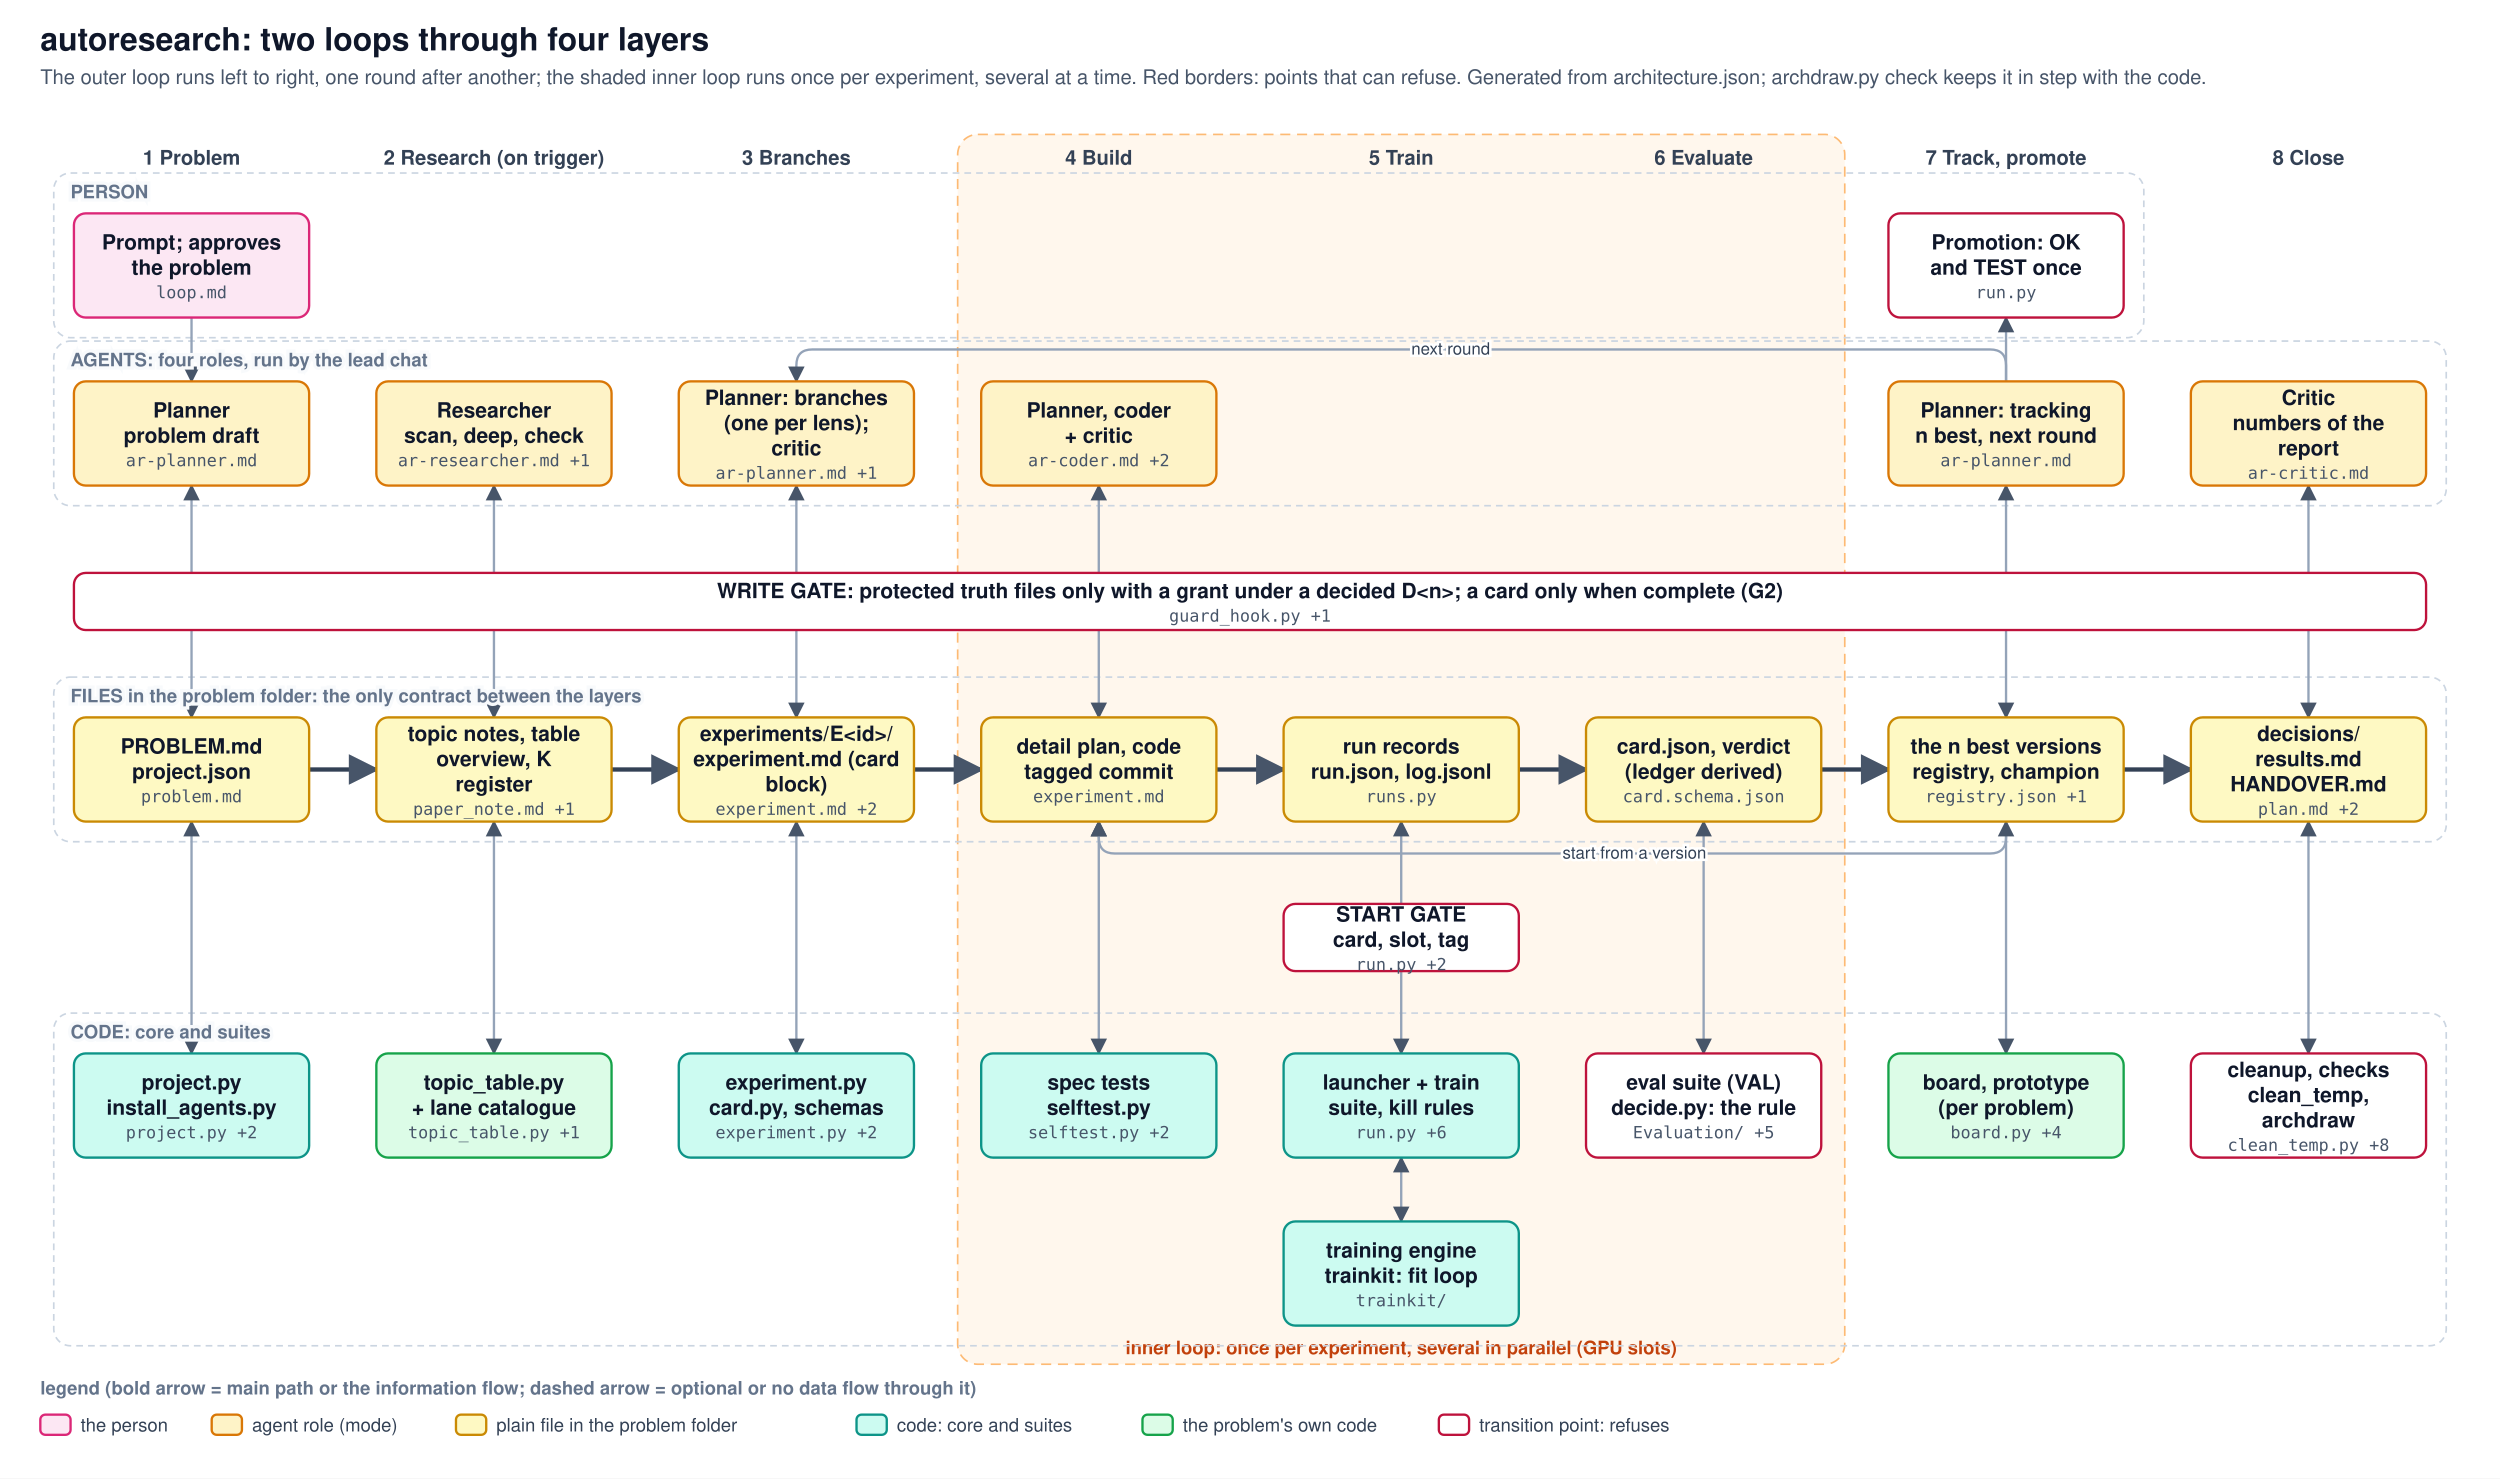
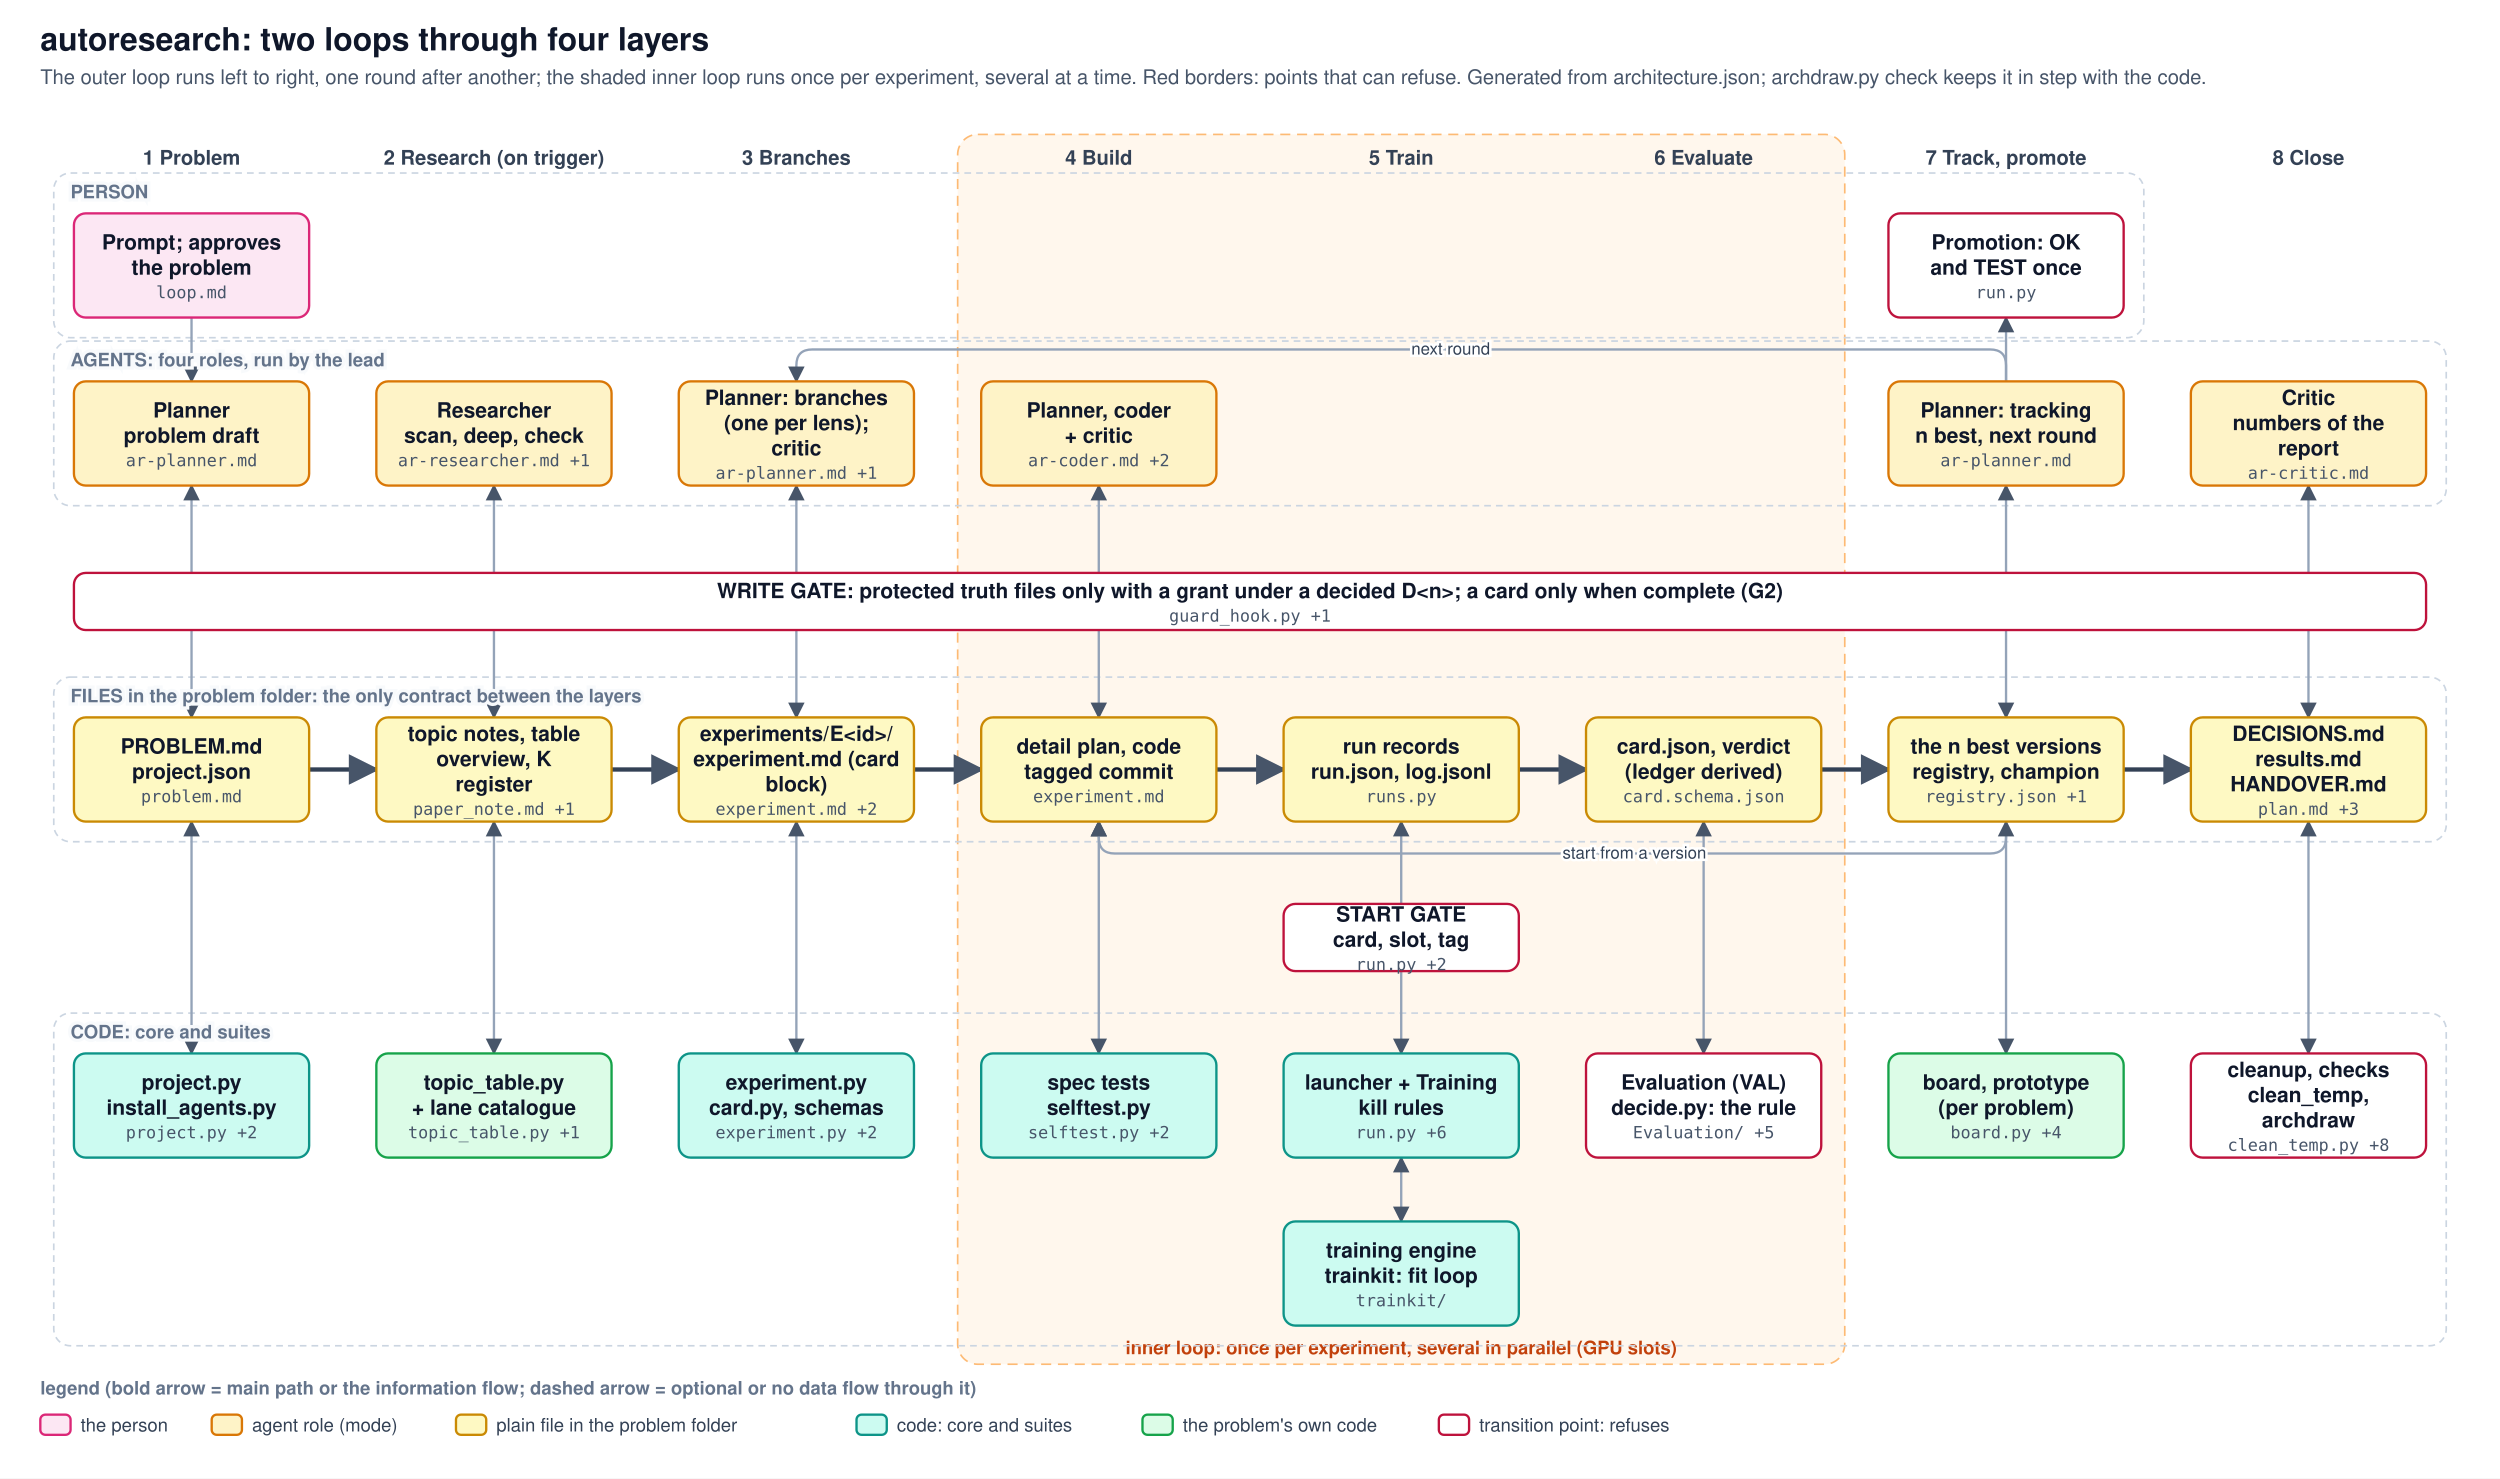
<svg xmlns="http://www.w3.org/2000/svg" viewBox="0 0 1488 880" width="1488" height="880" font-family="Segoe UI, Helvetica, Arial, sans-serif">
  <defs>
    <marker id="ah" viewBox="0 0 10 10" refX="9" refY="5" markerWidth="7" markerHeight="7" orient="auto-start-reverse">
      <path d="M0,0 L10,5 L0,10 z" fill="#475569" />
    </marker>
  </defs>
  <rect width="1488" height="880" fill="#ffffff" />
  <text x="24" y="30" font-size="19" font-weight="700" fill="#0f172a">autoresearch: two loops through four layers</text>
  <text x="24" y="50" font-size="12" fill="#475569">The outer loop runs left to right, one round after another; the shaded inner loop runs once per experiment, several at a time. Red borders: points that can refuse. Generated from architecture.json; archdraw.py check keeps it in step with the code.</text>
  <rect x="570" y="80" width="528" height="732" rx="12" fill="#fff7ed" stroke="#fdba74" stroke-dasharray="6 4" />
  <text x="834.0" y="806" font-size="11" font-weight="600" text-anchor="middle" fill="#c2410c">inner loop: once per experiment, several in parallel (GPU slots)</text>
  <text x="114.0" y="98" font-size="12" font-weight="700" text-anchor="middle" fill="#334155">1 Problem</text>
  <text x="294.0" y="98" font-size="12" font-weight="700" text-anchor="middle" fill="#334155">2 Research (on trigger)</text>
  <text x="474.0" y="98" font-size="12" font-weight="700" text-anchor="middle" fill="#334155">3 Branches</text>
  <text x="654.0" y="98" font-size="12" font-weight="700" text-anchor="middle" fill="#334155">4 Build</text>
  <text x="834.0" y="98" font-size="12" font-weight="700" text-anchor="middle" fill="#334155">5 Train</text>
  <text x="1014.0" y="98" font-size="12" font-weight="700" text-anchor="middle" fill="#334155">6 Evaluate</text>
  <text x="1194.0" y="98" font-size="12" font-weight="700" text-anchor="middle" fill="#334155">7 Track, promote</text>
  <text x="1374.0" y="98" font-size="12" font-weight="700" text-anchor="middle" fill="#334155">8 Close</text>
  <rect x="32.0" y="103.0" width="1244.0" height="98.0" rx="10" fill="none" stroke="#cbd5e1" stroke-dasharray="4 3" />
  <rect x="32.0" y="203.0" width="1424.0" height="98.0" rx="10" fill="none" stroke="#cbd5e1" stroke-dasharray="4 3" />
  <rect x="32.0" y="403.0" width="1424.0" height="98.0" rx="10" fill="none" stroke="#cbd5e1" stroke-dasharray="4 3" />
  <rect x="32.0" y="603.0" width="1424.0" height="198.0" rx="10" fill="none" stroke="#cbd5e1" stroke-dasharray="4 3" />
  <path d="M114.0,189.0 C114.0,208.0 114.0,208.0 114.0,227.0" fill="none" stroke="#94a3b8" stroke-width="1.4" marker-end="url(#ah)" />
  <path d="M114.0,289.0 C114.0,358.0 114.0,358.0 114.0,427.0" fill="none" stroke="#94a3b8" stroke-width="1.4" marker-start="url(#ah)" marker-end="url(#ah)" />
  <path d="M294.0,289.0 C294.0,358.0 294.0,358.0 294.0,427.0" fill="none" stroke="#94a3b8" stroke-width="1.4" marker-start="url(#ah)" marker-end="url(#ah)" />
  <path d="M474.0,289.0 C474.0,358.0 474.0,358.0 474.0,427.0" fill="none" stroke="#94a3b8" stroke-width="1.4" marker-start="url(#ah)" marker-end="url(#ah)" />
  <path d="M654.0,289.0 C654.0,358.0 654.0,358.0 654.0,427.0" fill="none" stroke="#94a3b8" stroke-width="1.4" marker-start="url(#ah)" marker-end="url(#ah)" />
  <path d="M1194.0,289.0 C1194.0,358.0 1194.0,358.0 1194.0,427.0" fill="none" stroke="#94a3b8" stroke-width="1.4" marker-start="url(#ah)" marker-end="url(#ah)" />
  <path d="M1374.0,289.0 C1374.0,358.0 1374.0,358.0 1374.0,427.0" fill="none" stroke="#94a3b8" stroke-width="1.4" marker-start="url(#ah)" marker-end="url(#ah)" />
  <path d="M1194.0,227.0 C1194.0,208.0 1194.0,208.0 1194.0,189.0" fill="none" stroke="#94a3b8" stroke-width="1.4" marker-end="url(#ah)" />
  <path d="M184.0,458.0 C204.0,458.0 204.0,458.0 224.0,458.0" fill="none" stroke="#334155" stroke-width="2.6" marker-end="url(#ah)" />
  <path d="M364.0,458.0 C384.0,458.0 384.0,458.0 404.0,458.0" fill="none" stroke="#334155" stroke-width="2.6" marker-end="url(#ah)" />
  <path d="M544.0,458.0 C564.0,458.0 564.0,458.0 584.0,458.0" fill="none" stroke="#334155" stroke-width="2.6" marker-end="url(#ah)" />
  <path d="M724.0,458.0 C744.0,458.0 744.0,458.0 764.0,458.0" fill="none" stroke="#334155" stroke-width="2.6" marker-end="url(#ah)" />
  <path d="M904.0,458.0 C924.0,458.0 924.0,458.0 944.0,458.0" fill="none" stroke="#334155" stroke-width="2.6" marker-end="url(#ah)" />
  <path d="M1084.0,458.0 C1104.0,458.0 1104.0,458.0 1124.0,458.0" fill="none" stroke="#334155" stroke-width="2.6" marker-end="url(#ah)" />
  <path d="M1264.0,458.0 C1284.0,458.0 1284.0,458.0 1304.0,458.0" fill="none" stroke="#334155" stroke-width="2.6" marker-end="url(#ah)" />
  <path d="M1194.0,489.0 L1194.0,498.5 Q1194.0,508.0 1184.5,508.0 L663.5,508.0 Q654.0,508.0 654.0,498.5 L654.0,489.0" fill="none" stroke="#94a3b8" stroke-width="1.4" marker-end="url(#ah)" />
  <path d="M1194.0,227.0 L1194.0,217.5 Q1194.0,208.0 1184.5,208.0 L483.5,208.0 Q474.0,208.0 474.0,217.5 L474.0,227.0" fill="none" stroke="#94a3b8" stroke-width="1.4" marker-end="url(#ah)" />
  <path d="M114.0,489.0 C114.0,558.0 114.0,558.0 114.0,627.0" fill="none" stroke="#94a3b8" stroke-width="1.4" marker-start="url(#ah)" marker-end="url(#ah)" />
  <path d="M294.0,489.0 C294.0,558.0 294.0,558.0 294.0,627.0" fill="none" stroke="#94a3b8" stroke-width="1.4" marker-start="url(#ah)" marker-end="url(#ah)" />
  <path d="M474.0,489.0 C474.0,558.0 474.0,558.0 474.0,627.0" fill="none" stroke="#94a3b8" stroke-width="1.4" marker-start="url(#ah)" marker-end="url(#ah)" />
  <path d="M654.0,489.0 C654.0,558.0 654.0,558.0 654.0,627.0" fill="none" stroke="#94a3b8" stroke-width="1.4" marker-start="url(#ah)" marker-end="url(#ah)" />
  <path d="M834.0,489.0 C834.0,558.0 834.0,558.0 834.0,627.0" fill="none" stroke="#94a3b8" stroke-width="1.4" marker-start="url(#ah)" marker-end="url(#ah)" />
  <path d="M834.0,689.0 C834.0,708.0 834.0,708.0 834.0,727.0" fill="none" stroke="#94a3b8" stroke-width="1.4" marker-start="url(#ah)" marker-end="url(#ah)" />
  <path d="M1014.0,489.0 C1014.0,558.0 1014.0,558.0 1014.0,627.0" fill="none" stroke="#94a3b8" stroke-width="1.4" marker-start="url(#ah)" marker-end="url(#ah)" />
  <path d="M1194.0,489.0 C1194.0,558.0 1194.0,558.0 1194.0,627.0" fill="none" stroke="#94a3b8" stroke-width="1.4" marker-start="url(#ah)" marker-end="url(#ah)" />
  <path d="M1374.0,489.0 C1374.0,558.0 1374.0,558.0 1374.0,627.0" fill="none" stroke="#94a3b8" stroke-width="1.4" marker-start="url(#ah)" marker-end="url(#ah)" />
  <g>
    <rect x="44" y="127.0" width="140" height="62" rx="7" fill="#fce7f3" stroke="#db2777" stroke-width="1.4" />
    <text x="114.0" y="148.5" font-size="12.5" font-weight="600" text-anchor="middle" fill="#0f172a">Prompt; approves</text>
    <text x="114.0" y="163.5" font-size="12.5" font-weight="600" text-anchor="middle" fill="#0f172a">the problem</text>
    <text x="114.0" y="177.5" font-size="10" text-anchor="middle" fill="#475569" font-family="Consolas, Menlo, monospace">loop.md</text>
  </g>
  <g>
    <rect x="1124" y="127.0" width="140" height="62" rx="7" fill="#ffffff" stroke="#be123c" stroke-width="1.4" />
    <text x="1194.0" y="148.5" font-size="12.5" font-weight="600" text-anchor="middle" fill="#0f172a">Promotion: OK</text>
    <text x="1194.0" y="163.5" font-size="12.5" font-weight="600" text-anchor="middle" fill="#0f172a">and TEST once</text>
    <text x="1194.0" y="177.5" font-size="10" text-anchor="middle" fill="#475569" font-family="Consolas, Menlo, monospace">run.py</text>
  </g>
  <g>
    <rect x="44" y="227.0" width="140" height="62" rx="7" fill="#fef3c7" stroke="#d97706" stroke-width="1.4" />
    <text x="114.0" y="248.5" font-size="12.5" font-weight="600" text-anchor="middle" fill="#0f172a">Planner</text>
    <text x="114.0" y="263.5" font-size="12.5" font-weight="600" text-anchor="middle" fill="#0f172a">problem draft</text>
    <text x="114.0" y="277.5" font-size="10" text-anchor="middle" fill="#475569" font-family="Consolas, Menlo, monospace">ar-planner.md</text>
  </g>
  <g>
    <rect x="224" y="227.0" width="140" height="62" rx="7" fill="#fef3c7" stroke="#d97706" stroke-width="1.4" />
    <text x="294.0" y="248.5" font-size="12.5" font-weight="600" text-anchor="middle" fill="#0f172a">Researcher</text>
    <text x="294.0" y="263.5" font-size="12.5" font-weight="600" text-anchor="middle" fill="#0f172a">scan, deep, check</text>
    <text x="294.0" y="277.5" font-size="10" text-anchor="middle" fill="#475569" font-family="Consolas, Menlo, monospace">ar-researcher.md +1</text>
  </g>
  <g>
    <rect x="404" y="227.0" width="140" height="62" rx="7" fill="#fef3c7" stroke="#d97706" stroke-width="1.4" />
    <text x="474.0" y="241.0" font-size="12.5" font-weight="600" text-anchor="middle" fill="#0f172a">Planner: branches</text>
    <text x="474.0" y="256.0" font-size="12.5" font-weight="600" text-anchor="middle" fill="#0f172a">(one per lens);</text>
    <text x="474.0" y="271.0" font-size="12.5" font-weight="600" text-anchor="middle" fill="#0f172a">critic</text>
    <text x="474.0" y="285.0" font-size="10" text-anchor="middle" fill="#475569" font-family="Consolas, Menlo, monospace">ar-planner.md +1</text>
  </g>
  <g>
    <rect x="584" y="227.0" width="140" height="62" rx="7" fill="#fef3c7" stroke="#d97706" stroke-width="1.4" />
    <text x="654.0" y="248.5" font-size="12.5" font-weight="600" text-anchor="middle" fill="#0f172a">Planner, coder</text>
    <text x="654.0" y="263.5" font-size="12.5" font-weight="600" text-anchor="middle" fill="#0f172a">+ critic</text>
    <text x="654.0" y="277.5" font-size="10" text-anchor="middle" fill="#475569" font-family="Consolas, Menlo, monospace">ar-coder.md +2</text>
  </g>
  <g>
    <rect x="1124" y="227.0" width="140" height="62" rx="7" fill="#fef3c7" stroke="#d97706" stroke-width="1.4" />
    <text x="1194.0" y="248.5" font-size="12.5" font-weight="600" text-anchor="middle" fill="#0f172a">Planner: tracking</text>
    <text x="1194.0" y="263.5" font-size="12.5" font-weight="600" text-anchor="middle" fill="#0f172a">n best, next round</text>
    <text x="1194.0" y="277.5" font-size="10" text-anchor="middle" fill="#475569" font-family="Consolas, Menlo, monospace">ar-planner.md</text>
  </g>
  <g>
    <rect x="1304" y="227.0" width="140" height="62" rx="7" fill="#fef3c7" stroke="#d97706" stroke-width="1.4" />
    <text x="1374.0" y="241.0" font-size="12.5" font-weight="600" text-anchor="middle" fill="#0f172a">Critic</text>
    <text x="1374.0" y="256.0" font-size="12.5" font-weight="600" text-anchor="middle" fill="#0f172a">numbers of the</text>
    <text x="1374.0" y="271.0" font-size="12.5" font-weight="600" text-anchor="middle" fill="#0f172a">report</text>
    <text x="1374.0" y="285.0" font-size="10" text-anchor="middle" fill="#475569" font-family="Consolas, Menlo, monospace">ar-critic.md</text>
  </g>
  <g>
    <rect x="44" y="341.0" width="1400" height="34" rx="7" fill="#ffffff" stroke="#be123c" stroke-width="1.4" />
    <text x="744.0" y="356.0" font-size="12.5" font-weight="600" text-anchor="middle" fill="#0f172a">WRITE GATE: protected truth files only with a grant under a decided D&lt;n&gt;; a card only when complete (G2)</text>
    <text x="744.0" y="370.0" font-size="10" text-anchor="middle" fill="#475569" font-family="Consolas, Menlo, monospace">guard_hook.py +1</text>
  </g>
  <g>
    <rect x="44" y="427.0" width="140" height="62" rx="7" fill="#fef9c3" stroke="#ca8a04" stroke-width="1.4" />
    <text x="114.0" y="448.5" font-size="12.5" font-weight="600" text-anchor="middle" fill="#0f172a">PROBLEM.md</text>
    <text x="114.0" y="463.5" font-size="12.5" font-weight="600" text-anchor="middle" fill="#0f172a">project.json</text>
    <text x="114.0" y="477.5" font-size="10" text-anchor="middle" fill="#475569" font-family="Consolas, Menlo, monospace">problem.md</text>
  </g>
  <g>
    <rect x="224" y="427.0" width="140" height="62" rx="7" fill="#fef9c3" stroke="#ca8a04" stroke-width="1.4" />
    <text x="294.0" y="441.0" font-size="12.5" font-weight="600" text-anchor="middle" fill="#0f172a">topic notes, table</text>
    <text x="294.0" y="456.0" font-size="12.5" font-weight="600" text-anchor="middle" fill="#0f172a">overview, K</text>
    <text x="294.0" y="471.0" font-size="12.5" font-weight="600" text-anchor="middle" fill="#0f172a">register</text>
    <text x="294.0" y="485.0" font-size="10" text-anchor="middle" fill="#475569" font-family="Consolas, Menlo, monospace">paper_note.md +1</text>
  </g>
  <g>
    <rect x="404" y="427.0" width="140" height="62" rx="7" fill="#fef9c3" stroke="#ca8a04" stroke-width="1.4" />
    <text x="474.0" y="441.0" font-size="12.5" font-weight="600" text-anchor="middle" fill="#0f172a">experiments/E&lt;id&gt;/</text>
    <text x="474.0" y="456.0" font-size="12.5" font-weight="600" text-anchor="middle" fill="#0f172a">experiment.md (card</text>
    <text x="474.0" y="471.0" font-size="12.5" font-weight="600" text-anchor="middle" fill="#0f172a">block)</text>
    <text x="474.0" y="485.0" font-size="10" text-anchor="middle" fill="#475569" font-family="Consolas, Menlo, monospace">experiment.md +2</text>
  </g>
  <g>
    <rect x="584" y="427.0" width="140" height="62" rx="7" fill="#fef9c3" stroke="#ca8a04" stroke-width="1.4" />
    <text x="654.0" y="448.5" font-size="12.5" font-weight="600" text-anchor="middle" fill="#0f172a">detail plan, code</text>
    <text x="654.0" y="463.5" font-size="12.5" font-weight="600" text-anchor="middle" fill="#0f172a">tagged commit</text>
    <text x="654.0" y="477.5" font-size="10" text-anchor="middle" fill="#475569" font-family="Consolas, Menlo, monospace">experiment.md</text>
  </g>
  <g>
    <rect x="764" y="427.0" width="140" height="62" rx="7" fill="#fef9c3" stroke="#ca8a04" stroke-width="1.4" />
    <text x="834.0" y="448.5" font-size="12.5" font-weight="600" text-anchor="middle" fill="#0f172a">run records</text>
    <text x="834.0" y="463.5" font-size="12.5" font-weight="600" text-anchor="middle" fill="#0f172a">run.json, log.jsonl</text>
    <text x="834.0" y="477.5" font-size="10" text-anchor="middle" fill="#475569" font-family="Consolas, Menlo, monospace">runs.py</text>
  </g>
  <g>
    <rect x="944" y="427.0" width="140" height="62" rx="7" fill="#fef9c3" stroke="#ca8a04" stroke-width="1.4" />
    <text x="1014.0" y="448.5" font-size="12.5" font-weight="600" text-anchor="middle" fill="#0f172a">card.json, verdict</text>
    <text x="1014.0" y="463.5" font-size="12.5" font-weight="600" text-anchor="middle" fill="#0f172a">(ledger derived)</text>
    <text x="1014.0" y="477.5" font-size="10" text-anchor="middle" fill="#475569" font-family="Consolas, Menlo, monospace">card.schema.json</text>
  </g>
  <g>
    <rect x="1124" y="427.0" width="140" height="62" rx="7" fill="#fef9c3" stroke="#ca8a04" stroke-width="1.4" />
    <text x="1194.0" y="448.5" font-size="12.5" font-weight="600" text-anchor="middle" fill="#0f172a">the n best versions</text>
    <text x="1194.0" y="463.5" font-size="12.5" font-weight="600" text-anchor="middle" fill="#0f172a">registry, champion</text>
    <text x="1194.0" y="477.5" font-size="10" text-anchor="middle" fill="#475569" font-family="Consolas, Menlo, monospace">registry.json +1</text>
  </g>
  <g>
    <rect x="1304" y="427.0" width="140" height="62" rx="7" fill="#fef9c3" stroke="#ca8a04" stroke-width="1.4" />
-     <text x="1374.0" y="441.0" font-size="12.5" font-weight="600" text-anchor="middle" fill="#0f172a">decisions/</text>
+     <text x="1374.0" y="441.0" font-size="12.5" font-weight="600" text-anchor="middle" fill="#0f172a">DECISIONS.md</text>
    <text x="1374.0" y="456.0" font-size="12.5" font-weight="600" text-anchor="middle" fill="#0f172a">results.md</text>
    <text x="1374.0" y="471.0" font-size="12.5" font-weight="600" text-anchor="middle" fill="#0f172a">HANDOVER.md</text>
-     <text x="1374.0" y="485.0" font-size="10" text-anchor="middle" fill="#475569" font-family="Consolas, Menlo, monospace">plan.md +2</text>
+     <text x="1374.0" y="485.0" font-size="10" text-anchor="middle" fill="#475569" font-family="Consolas, Menlo, monospace">plan.md +3</text>
  </g>
  <g>
    <rect x="764" y="538.0" width="140" height="40" rx="7" fill="#ffffff" stroke="#be123c" stroke-width="1.4" />
    <text x="834.0" y="548.5" font-size="12.5" font-weight="600" text-anchor="middle" fill="#0f172a">START GATE</text>
    <text x="834.0" y="563.5" font-size="12.5" font-weight="600" text-anchor="middle" fill="#0f172a">card, slot, tag</text>
    <text x="834.0" y="577.5" font-size="10" text-anchor="middle" fill="#475569" font-family="Consolas, Menlo, monospace">run.py +2</text>
  </g>
  <g>
    <rect x="44" y="627.0" width="140" height="62" rx="7" fill="#ccfbf1" stroke="#0d9488" stroke-width="1.4" />
    <text x="114.0" y="648.5" font-size="12.5" font-weight="600" text-anchor="middle" fill="#0f172a">project.py</text>
    <text x="114.0" y="663.5" font-size="12.5" font-weight="600" text-anchor="middle" fill="#0f172a">install_agents.py</text>
    <text x="114.0" y="677.5" font-size="10" text-anchor="middle" fill="#475569" font-family="Consolas, Menlo, monospace">project.py +2</text>
  </g>
  <g>
    <rect x="224" y="627.0" width="140" height="62" rx="7" fill="#dcfce7" stroke="#16a34a" stroke-width="1.4" />
    <text x="294.0" y="648.5" font-size="12.5" font-weight="600" text-anchor="middle" fill="#0f172a">topic_table.py</text>
    <text x="294.0" y="663.5" font-size="12.5" font-weight="600" text-anchor="middle" fill="#0f172a">+ lane catalogue</text>
    <text x="294.0" y="677.5" font-size="10" text-anchor="middle" fill="#475569" font-family="Consolas, Menlo, monospace">topic_table.py +1</text>
  </g>
  <g>
    <rect x="404" y="627.0" width="140" height="62" rx="7" fill="#ccfbf1" stroke="#0d9488" stroke-width="1.4" />
    <text x="474.0" y="648.5" font-size="12.5" font-weight="600" text-anchor="middle" fill="#0f172a">experiment.py</text>
    <text x="474.0" y="663.5" font-size="12.5" font-weight="600" text-anchor="middle" fill="#0f172a">card.py, schemas</text>
    <text x="474.0" y="677.5" font-size="10" text-anchor="middle" fill="#475569" font-family="Consolas, Menlo, monospace">experiment.py +2</text>
  </g>
  <g>
    <rect x="584" y="627.0" width="140" height="62" rx="7" fill="#ccfbf1" stroke="#0d9488" stroke-width="1.4" />
    <text x="654.0" y="648.5" font-size="12.5" font-weight="600" text-anchor="middle" fill="#0f172a">spec tests</text>
    <text x="654.0" y="663.5" font-size="12.5" font-weight="600" text-anchor="middle" fill="#0f172a">selftest.py</text>
    <text x="654.0" y="677.5" font-size="10" text-anchor="middle" fill="#475569" font-family="Consolas, Menlo, monospace">selftest.py +2</text>
  </g>
  <g>
    <rect x="764" y="627.0" width="140" height="62" rx="7" fill="#ccfbf1" stroke="#0d9488" stroke-width="1.4" />
-     <text x="834.0" y="648.5" font-size="12.5" font-weight="600" text-anchor="middle" fill="#0f172a">launcher + train</text>
-     <text x="834.0" y="663.5" font-size="12.5" font-weight="600" text-anchor="middle" fill="#0f172a">suite, kill rules</text>
+     <text x="834.0" y="648.5" font-size="12.5" font-weight="600" text-anchor="middle" fill="#0f172a">launcher + Training</text>
+     <text x="834.0" y="663.5" font-size="12.5" font-weight="600" text-anchor="middle" fill="#0f172a">kill rules</text>
    <text x="834.0" y="677.5" font-size="10" text-anchor="middle" fill="#475569" font-family="Consolas, Menlo, monospace">run.py +6</text>
  </g>
  <g>
    <rect x="764" y="727.0" width="140" height="62" rx="7" fill="#ccfbf1" stroke="#0d9488" stroke-width="1.4" />
    <text x="834.0" y="748.5" font-size="12.5" font-weight="600" text-anchor="middle" fill="#0f172a">training engine</text>
    <text x="834.0" y="763.5" font-size="12.5" font-weight="600" text-anchor="middle" fill="#0f172a">trainkit: fit loop</text>
    <text x="834.0" y="777.5" font-size="10" text-anchor="middle" fill="#475569" font-family="Consolas, Menlo, monospace">trainkit/</text>
  </g>
  <g>
    <rect x="944" y="627.0" width="140" height="62" rx="7" fill="#ffffff" stroke="#be123c" stroke-width="1.4" />
-     <text x="1014.0" y="648.5" font-size="12.5" font-weight="600" text-anchor="middle" fill="#0f172a">eval suite (VAL)</text>
+     <text x="1014.0" y="648.5" font-size="12.5" font-weight="600" text-anchor="middle" fill="#0f172a">Evaluation (VAL)</text>
    <text x="1014.0" y="663.5" font-size="12.5" font-weight="600" text-anchor="middle" fill="#0f172a">decide.py: the rule</text>
    <text x="1014.0" y="677.5" font-size="10" text-anchor="middle" fill="#475569" font-family="Consolas, Menlo, monospace">Evaluation/ +5</text>
  </g>
  <g>
    <rect x="1124" y="627.0" width="140" height="62" rx="7" fill="#dcfce7" stroke="#16a34a" stroke-width="1.4" />
    <text x="1194.0" y="648.5" font-size="12.5" font-weight="600" text-anchor="middle" fill="#0f172a">board, prototype</text>
    <text x="1194.0" y="663.5" font-size="12.5" font-weight="600" text-anchor="middle" fill="#0f172a">(per problem)</text>
    <text x="1194.0" y="677.5" font-size="10" text-anchor="middle" fill="#475569" font-family="Consolas, Menlo, monospace">board.py +4</text>
  </g>
  <g>
    <rect x="1304" y="627.0" width="140" height="62" rx="7" fill="#ffffff" stroke="#be123c" stroke-width="1.4" />
    <text x="1374.0" y="641.0" font-size="12.5" font-weight="600" text-anchor="middle" fill="#0f172a">cleanup, checks</text>
    <text x="1374.0" y="656.0" font-size="12.5" font-weight="600" text-anchor="middle" fill="#0f172a">clean_temp,</text>
    <text x="1374.0" y="671.0" font-size="12.5" font-weight="600" text-anchor="middle" fill="#0f172a">archdraw</text>
    <text x="1374.0" y="685.0" font-size="10" text-anchor="middle" fill="#475569" font-family="Consolas, Menlo, monospace">clean_temp.py +8</text>
  </g>
  <text x="42.0" y="118.0" font-size="11" font-weight="600" fill="#64748b" stroke="#f8fafc" stroke-width="4" paint-order="stroke">PERSON</text>
-   <text x="42.0" y="218.0" font-size="11" font-weight="600" fill="#64748b" stroke="#f8fafc" stroke-width="4" paint-order="stroke">AGENTS: four roles, run by the lead chat</text>
+   <text x="42.0" y="218.0" font-size="11" font-weight="600" fill="#64748b" stroke="#f8fafc" stroke-width="4" paint-order="stroke">AGENTS: four roles, run by the lead</text>
  <text x="42.0" y="418.0" font-size="11" font-weight="600" fill="#64748b" stroke="#f8fafc" stroke-width="4" paint-order="stroke">FILES in the problem folder: the only contract between the layers</text>
  <text x="42.0" y="618.0" font-size="11" font-weight="600" fill="#64748b" stroke="#f8fafc" stroke-width="4" paint-order="stroke">CODE: core and suites</text>
  <text x="930.0" y="511.0" font-size="10" text-anchor="start" fill="#334155" stroke="#ffffff" stroke-width="3" paint-order="stroke">start from a version</text>
  <text x="840.0" y="211.0" font-size="10" text-anchor="start" fill="#334155" stroke="#ffffff" stroke-width="3" paint-order="stroke">next round</text>
  <text x="24" y="830" font-size="11" font-weight="600" fill="#64748b">legend (bold arrow = main path or the information flow; dashed arrow = optional or no data flow through it)</text>
  <rect x="24" y="842" width="18" height="12" rx="3" fill="#fce7f3" stroke="#db2777" stroke-width="1.4" />
  <text x="48" y="852" font-size="11" fill="#334155">the person</text>
  <rect x="126.0" y="842" width="18" height="12" rx="3" fill="#fef3c7" stroke="#d97706" stroke-width="1.4" />
  <text x="150.0" y="852" font-size="11" fill="#334155">agent role (mode)</text>
  <rect x="271.4" y="842" width="18" height="12" rx="3" fill="#fef9c3" stroke="#ca8a04" stroke-width="1.4" />
  <text x="295.4" y="852" font-size="11" fill="#334155">plain file in the problem folder</text>
  <rect x="509.8" y="842" width="18" height="12" rx="3" fill="#ccfbf1" stroke="#0d9488" stroke-width="1.4" />
  <text x="533.8" y="852" font-size="11" fill="#334155">code: core and suites</text>
  <rect x="680.0" y="842" width="18" height="12" rx="3" fill="#dcfce7" stroke="#16a34a" stroke-width="1.4" />
  <text x="704.0" y="852" font-size="11" fill="#334155">the problem's own code</text>
  <rect x="856.4" y="842" width="18" height="12" rx="3" fill="#ffffff" stroke="#be123c" stroke-width="1.4" />
  <text x="880.4" y="852" font-size="11" fill="#334155">transition point: refuses</text>
</svg>
